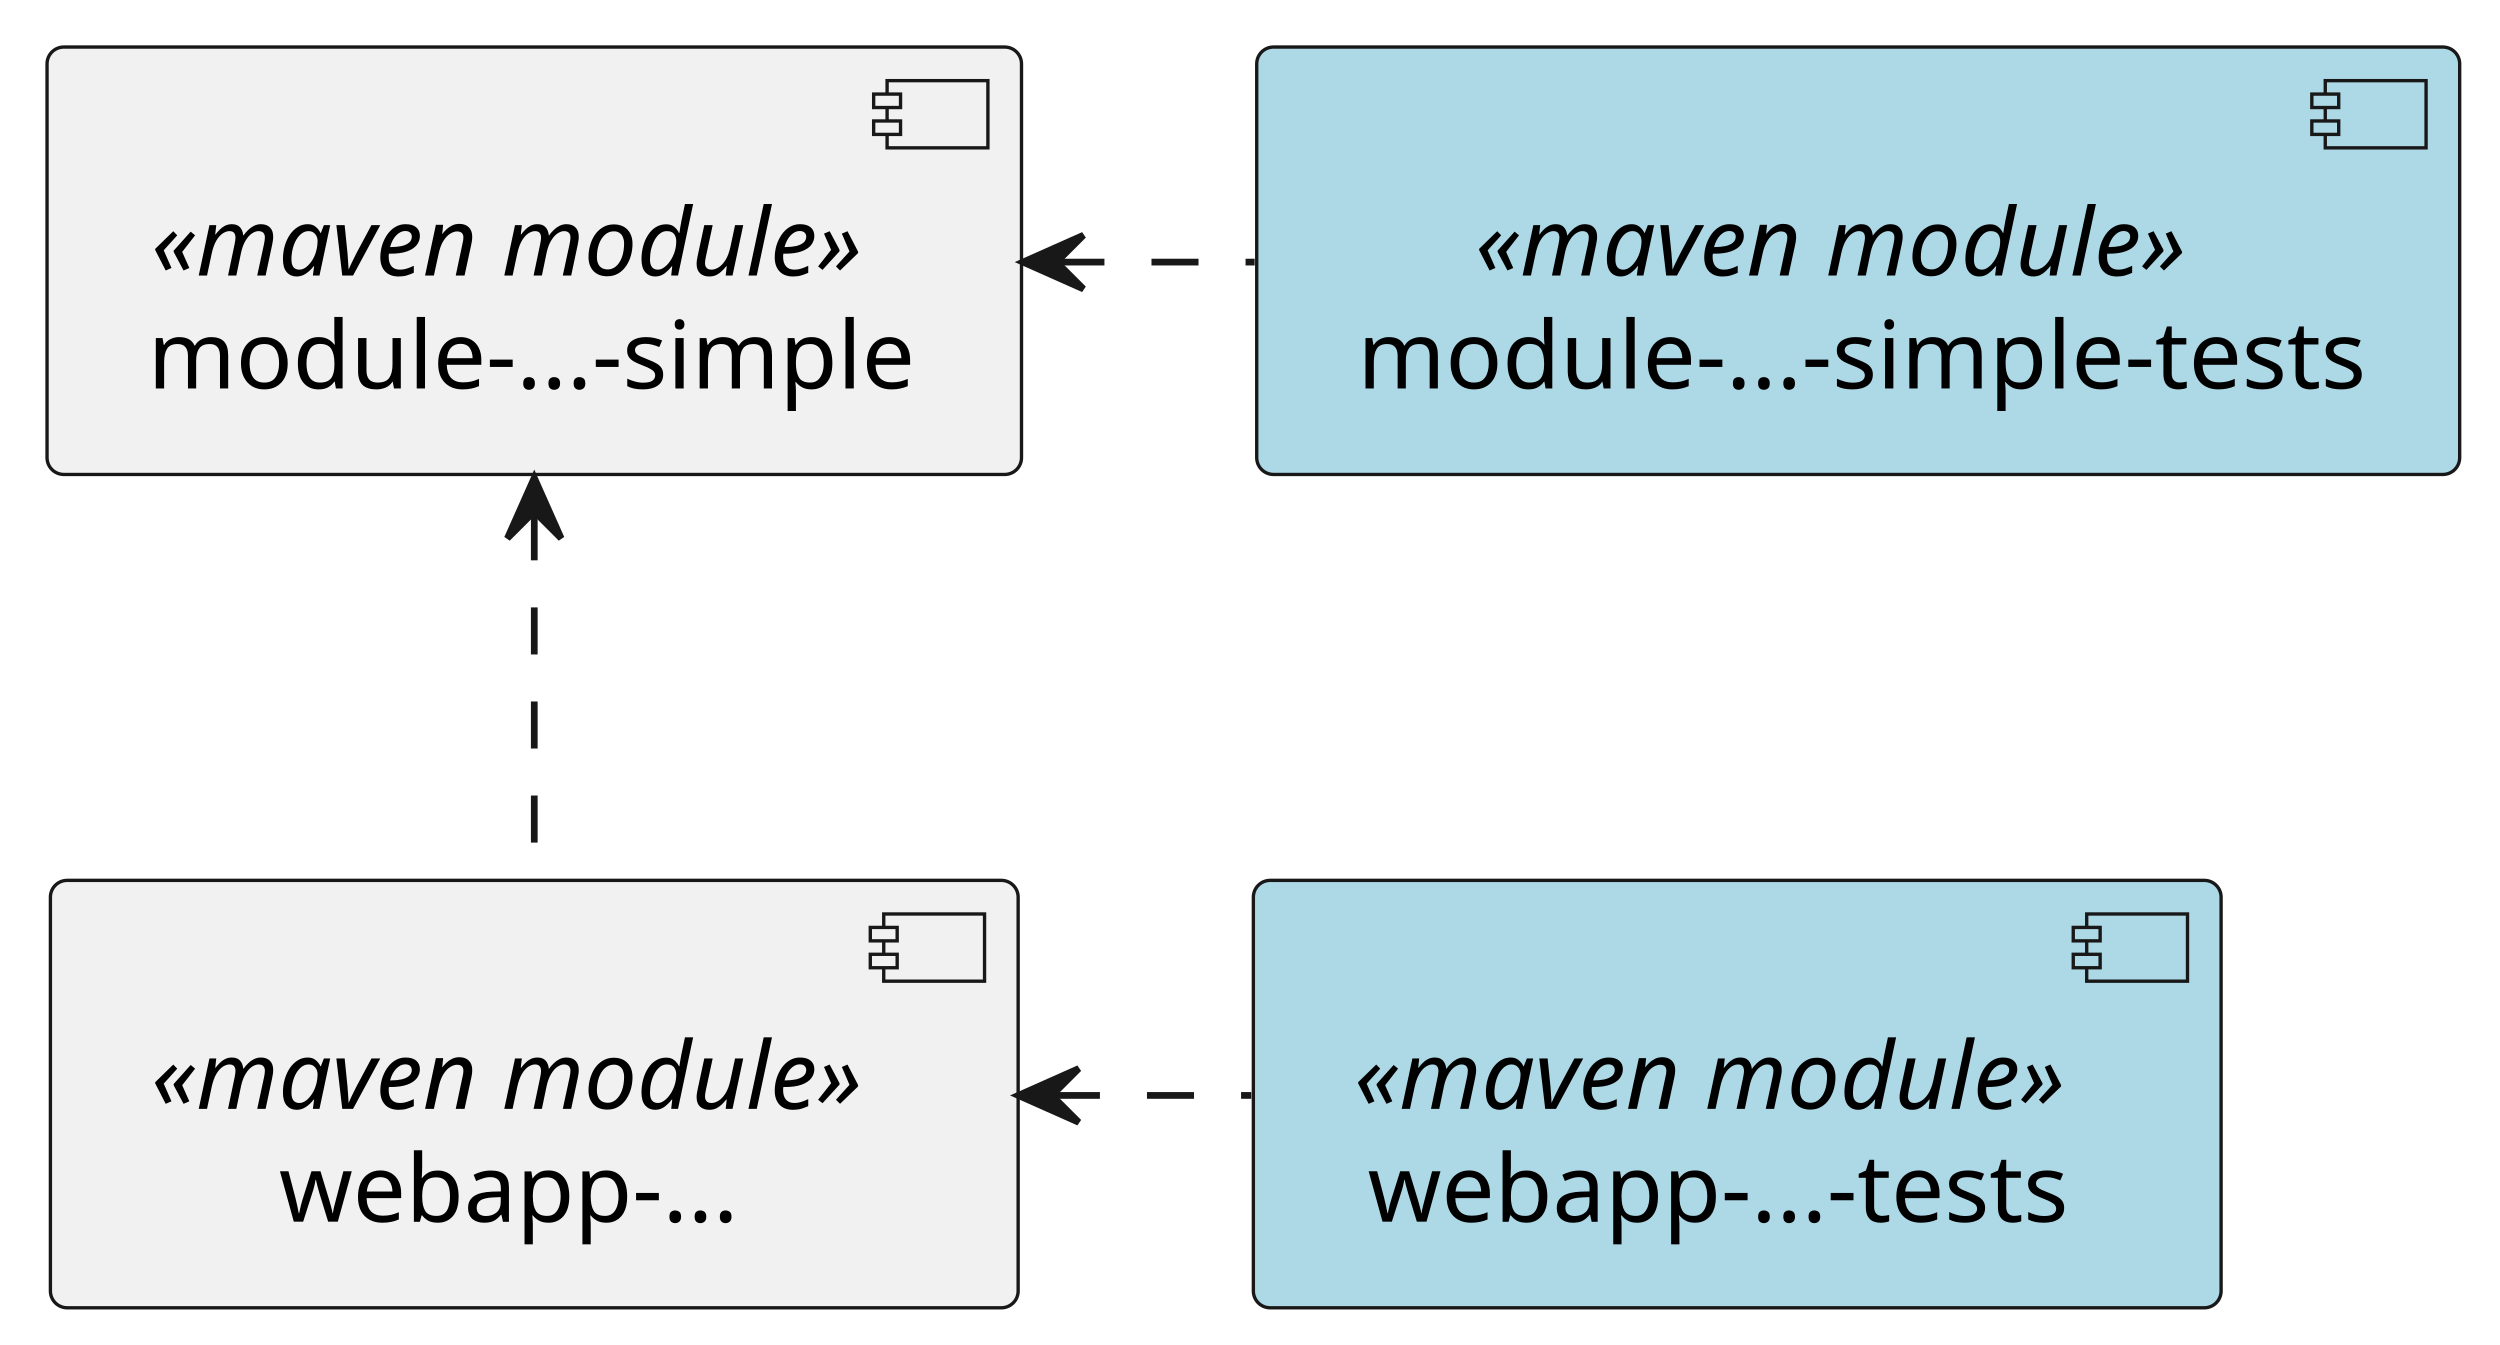
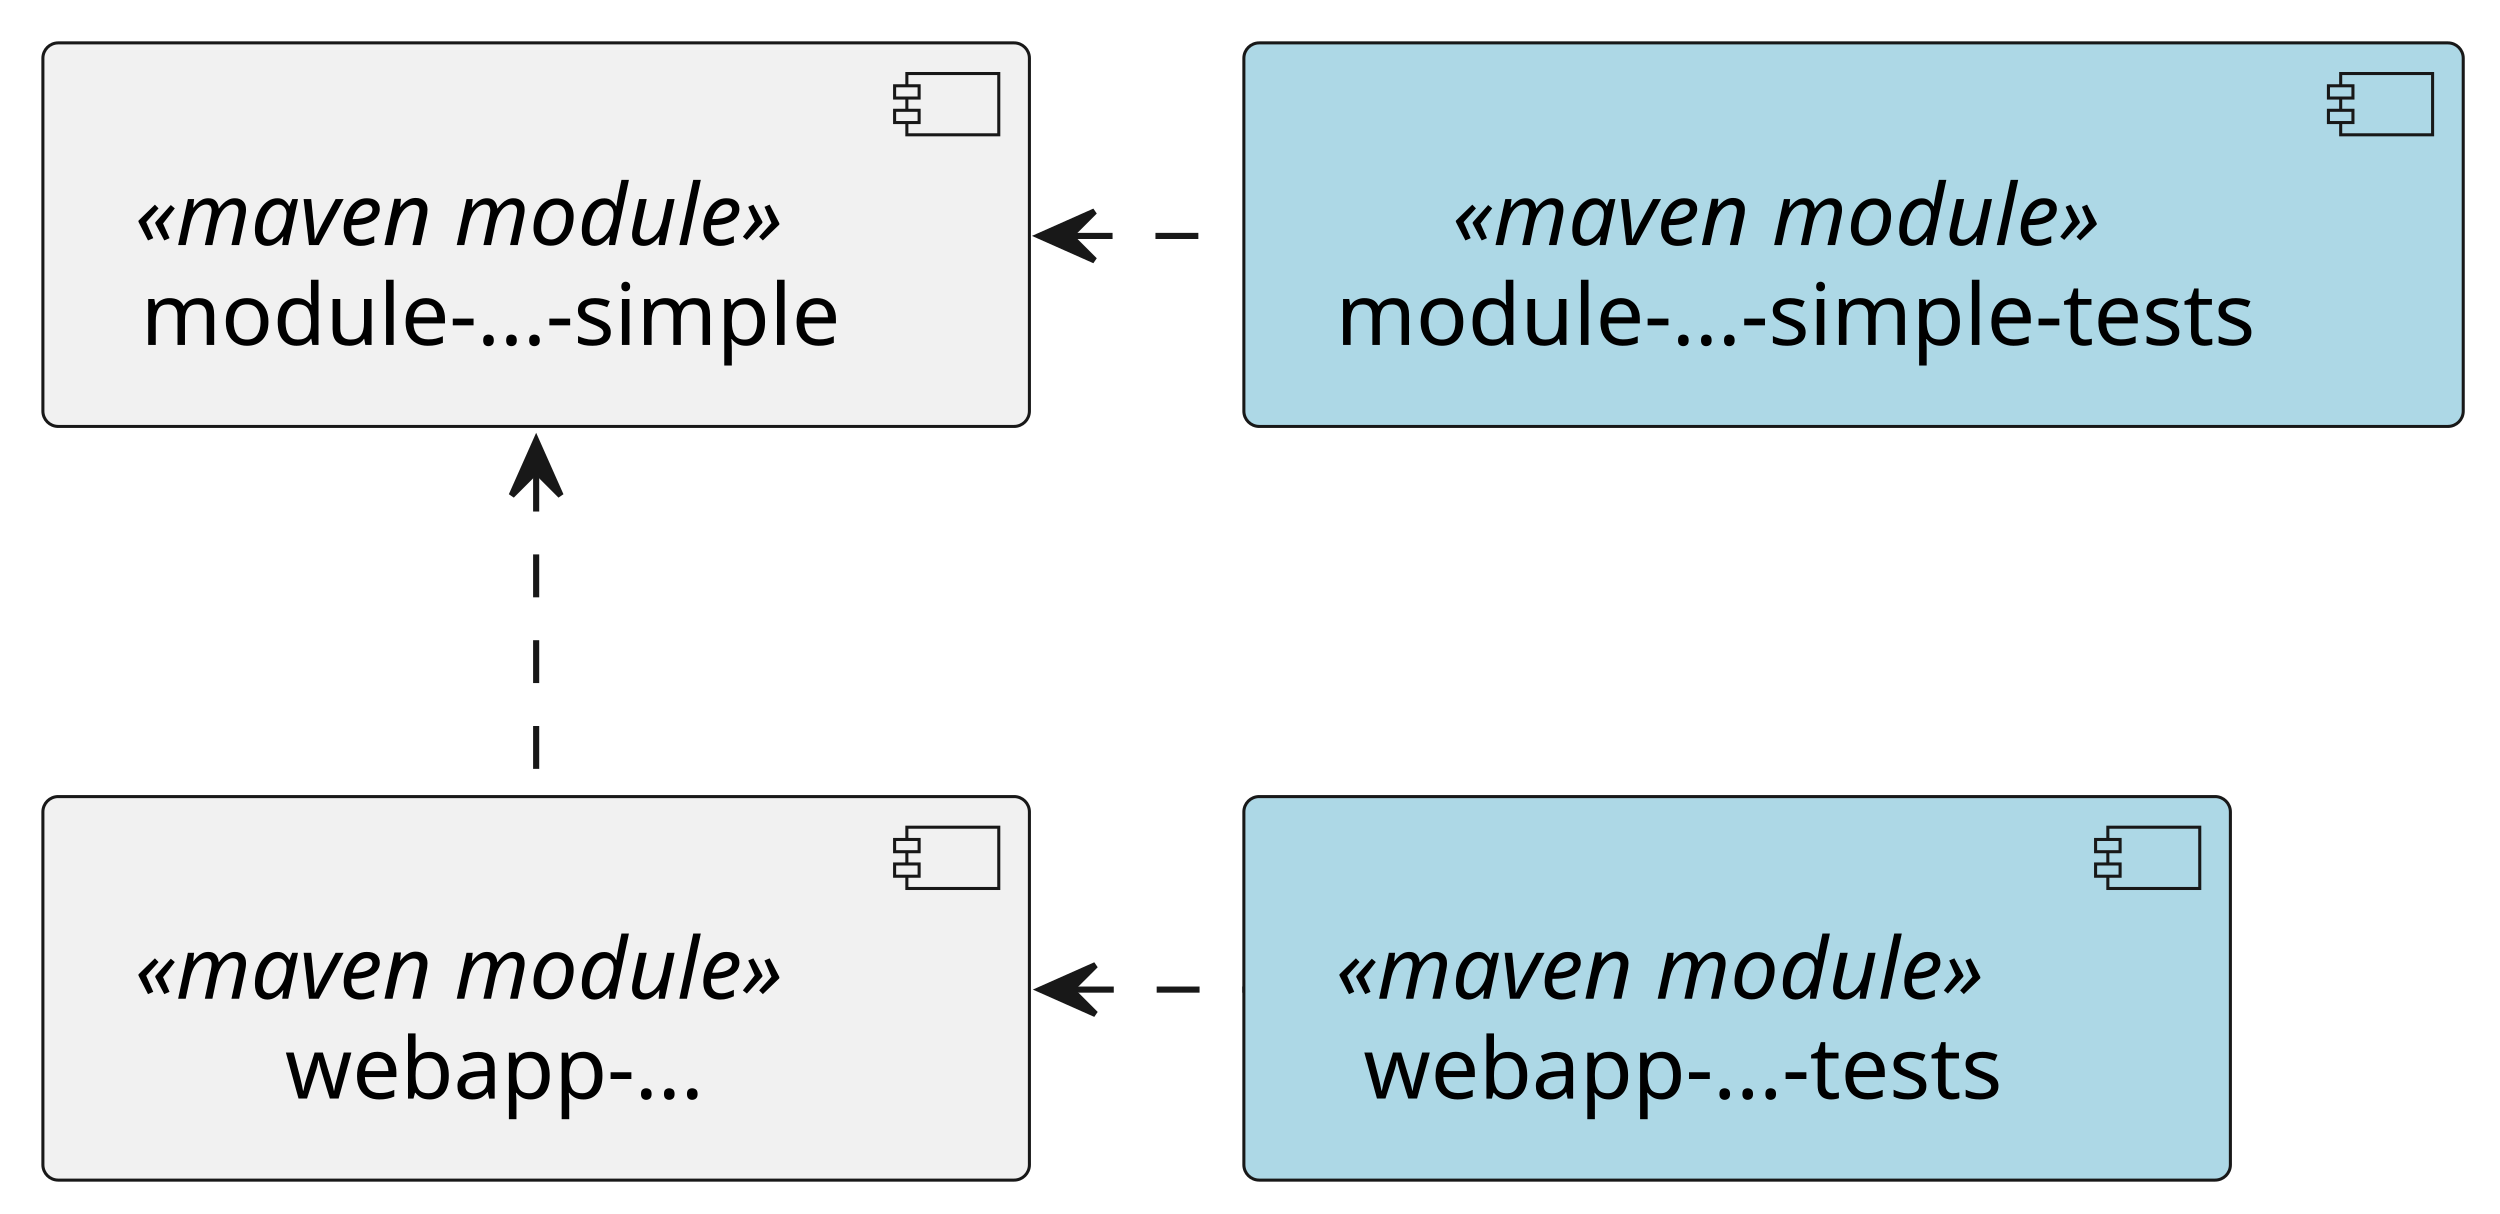
- <svg xmlns="http://www.w3.org/2000/svg" contentStyleType="text/css" height="200px" preserveAspectRatio="none" style="width:372px;height:200px;background:#FFFFFF;" version="1.1" viewBox="0 0 372 200" width="372px" zoomAndPan="magnify">
+ <svg xmlns="http://www.w3.org/2000/svg" contentStyleType="text/css" height="198px" preserveAspectRatio="none" style="width:408px;height:198px;background:#FFFFFF;" version="1.1" viewBox="0 0 408 198" width="408px" zoomAndPan="magnify">
  <defs />
  <g>
    <g id="elem_webapp-...-tests">
-       <rect fill="#ADD8E6" height="63.6" rx="2.5" ry="2.5" style="stroke:#181818;stroke-width:0.5;" width="144" x="186.5" y="131" />
-       <rect fill="#ADD8E6" height="10" style="stroke:#181818;stroke-width:0.5;" width="15" x="310.5" y="136" />
-       <rect fill="#ADD8E6" height="2" style="stroke:#181818;stroke-width:0.5;" width="4" x="308.5" y="138" />
-       <rect fill="#ADD8E6" height="2" style="stroke:#181818;stroke-width:0.5;" width="4" x="308.5" y="142" />
-       <text fill="#000000" font-family="sans-serif" font-size="14" font-style="italic" lengthAdjust="spacing" textLength="104" x="201.5" y="165">«maven module»</text>
-       <text fill="#000000" font-family="sans-serif" font-size="14" lengthAdjust="spacing" textLength="100" x="203.5" y="181.8">webapp-...-tests</text>
+       <rect fill="#ADD8E6" height="62.594" rx="2.5" ry="2.5" style="stroke:#181818;stroke-width:0.5;" width="161" x="203" y="130" />
+       <rect fill="#ADD8E6" height="10" style="stroke:#181818;stroke-width:0.5;" width="15" x="344" y="135" />
+       <rect fill="#ADD8E6" height="2" style="stroke:#181818;stroke-width:0.5;" width="4" x="342" y="137" />
+       <rect fill="#ADD8E6" height="2" style="stroke:#181818;stroke-width:0.5;" width="4" x="342" y="141" />
+       <text fill="#000000" font-family="sans-serif" font-size="14" font-style="italic" lengthAdjust="spacing" textLength="121" x="218" y="162.995">«maven module»</text>
+       <text fill="#000000" font-family="sans-serif" font-size="14" lengthAdjust="spacing" textLength="112" x="222.5" y="179.292">webapp-...-tests</text>
    </g>
    <g id="elem_webapp-...">
-       <rect fill="#F1F1F1" height="63.6" rx="2.5" ry="2.5" style="stroke:#181818;stroke-width:0.5;" width="144" x="7.5" y="131" />
-       <rect fill="#F1F1F1" height="10" style="stroke:#181818;stroke-width:0.5;" width="15" x="131.5" y="136" />
-       <rect fill="#F1F1F1" height="2" style="stroke:#181818;stroke-width:0.5;" width="4" x="129.5" y="138" />
-       <rect fill="#F1F1F1" height="2" style="stroke:#181818;stroke-width:0.5;" width="4" x="129.5" y="142" />
-       <text fill="#000000" font-family="sans-serif" font-size="14" font-style="italic" lengthAdjust="spacing" textLength="104" x="22.5" y="165">«maven module»</text>
-       <text fill="#000000" font-family="sans-serif" font-size="14" lengthAdjust="spacing" textLength="66" x="41.5" y="181.8">webapp-...</text>
+       <rect fill="#F1F1F1" height="62.594" rx="2.5" ry="2.5" style="stroke:#181818;stroke-width:0.5;" width="161" x="7" y="130" />
+       <rect fill="#F1F1F1" height="10" style="stroke:#181818;stroke-width:0.5;" width="15" x="148" y="135" />
+       <rect fill="#F1F1F1" height="2" style="stroke:#181818;stroke-width:0.5;" width="4" x="146" y="137" />
+       <rect fill="#F1F1F1" height="2" style="stroke:#181818;stroke-width:0.5;" width="4" x="146" y="141" />
+       <text fill="#000000" font-family="sans-serif" font-size="14" font-style="italic" lengthAdjust="spacing" textLength="121" x="22" y="162.995">«maven module»</text>
+       <text fill="#000000" font-family="sans-serif" font-size="14" lengthAdjust="spacing" textLength="72" x="46.5" y="179.292">webapp-...</text>
    </g>
    <g id="elem_module-...-simple-tests">
-       <rect fill="#ADD8E6" height="63.6" rx="2.5" ry="2.5" style="stroke:#181818;stroke-width:0.5;" width="179" x="187" y="7" />
-       <rect fill="#ADD8E6" height="10" style="stroke:#181818;stroke-width:0.5;" width="15" x="346" y="12" />
-       <rect fill="#ADD8E6" height="2" style="stroke:#181818;stroke-width:0.5;" width="4" x="344" y="14" />
-       <rect fill="#ADD8E6" height="2" style="stroke:#181818;stroke-width:0.5;" width="4" x="344" y="18" />
-       <text fill="#000000" font-family="sans-serif" font-size="14" font-style="italic" lengthAdjust="spacing" textLength="104" x="219.5" y="41">«maven module»</text>
-       <text fill="#000000" font-family="sans-serif" font-size="14" lengthAdjust="spacing" textLength="139" x="202" y="57.8">module-...-simple-tests</text>
+       <rect fill="#ADD8E6" height="62.594" rx="2.5" ry="2.5" style="stroke:#181818;stroke-width:0.5;" width="199" x="203" y="7" />
+       <rect fill="#ADD8E6" height="10" style="stroke:#181818;stroke-width:0.5;" width="15" x="382" y="12" />
+       <rect fill="#ADD8E6" height="2" style="stroke:#181818;stroke-width:0.5;" width="4" x="380" y="14" />
+       <rect fill="#ADD8E6" height="2" style="stroke:#181818;stroke-width:0.5;" width="4" x="380" y="18" />
+       <text fill="#000000" font-family="sans-serif" font-size="14" font-style="italic" lengthAdjust="spacing" textLength="121" x="237" y="39.995">«maven module»</text>
+       <text fill="#000000" font-family="sans-serif" font-size="14" lengthAdjust="spacing" textLength="159" x="218" y="56.292">module-...-simple-tests</text>
    </g>
    <g id="elem_module-...-simple">
-       <rect fill="#F1F1F1" height="63.6" rx="2.5" ry="2.5" style="stroke:#181818;stroke-width:0.5;" width="145" x="7" y="7" />
-       <rect fill="#F1F1F1" height="10" style="stroke:#181818;stroke-width:0.5;" width="15" x="132" y="12" />
-       <rect fill="#F1F1F1" height="2" style="stroke:#181818;stroke-width:0.5;" width="4" x="130" y="14" />
-       <rect fill="#F1F1F1" height="2" style="stroke:#181818;stroke-width:0.5;" width="4" x="130" y="18" />
-       <text fill="#000000" font-family="sans-serif" font-size="14" font-style="italic" lengthAdjust="spacing" textLength="104" x="22.5" y="41">«maven module»</text>
-       <text fill="#000000" font-family="sans-serif" font-size="14" lengthAdjust="spacing" textLength="105" x="22" y="57.8">module-...-simple</text>
+       <rect fill="#F1F1F1" height="62.594" rx="2.5" ry="2.5" style="stroke:#181818;stroke-width:0.5;" width="161" x="7" y="7" />
+       <rect fill="#F1F1F1" height="10" style="stroke:#181818;stroke-width:0.5;" width="15" x="148" y="12" />
+       <rect fill="#F1F1F1" height="2" style="stroke:#181818;stroke-width:0.5;" width="4" x="146" y="14" />
+       <rect fill="#F1F1F1" height="2" style="stroke:#181818;stroke-width:0.5;" width="4" x="146" y="18" />
+       <text fill="#000000" font-family="sans-serif" font-size="14" font-style="italic" lengthAdjust="spacing" textLength="121" x="22" y="39.995">«maven module»</text>
+       <text fill="#000000" font-family="sans-serif" font-size="14" lengthAdjust="spacing" textLength="119" x="23" y="56.292">module-...-simple</text>
    </g>
    <g id="link_webapp-..._webapp-...-tests">
-       <path d="M156.67,163 C166.51,163 176.36,163 186.2,163 " fill="none" id="webapp-...-backto-webapp-...-tests" style="stroke:#181818;stroke-width:1.0;stroke-dasharray:7.0,7.0;" />
-       <polygon fill="#181818" points="151.52,163,160.52,167,156.52,163,160.52,159,151.52,163" style="stroke:#181818;stroke-width:1.0;" />
+       <path d="M174.77,161.5 C184.16,161.5 193.54,161.5 202.93,161.5 " fill="none" id="webapp-...-backto-webapp-...-tests" style="stroke:#181818;stroke-width:1.0;stroke-dasharray:7.0,7.0;" />
+       <polygon fill="#181818" points="169.79,161.5,178.79,165.5,174.79,161.5,178.79,157.5,169.79,161.5" style="stroke:#181818;stroke-width:1.0;" />
    </g>
    <g id="link_module-...-simple_module-...-simple-tests">
-       <path d="M157.34,39 C167.12,39 176.9,39 186.69,39 " fill="none" id="module-...-simple-backto-module-...-simple-tests" style="stroke:#181818;stroke-width:1.0;stroke-dasharray:7.0,7.0;" />
-       <polygon fill="#181818" points="152.22,39,161.22,43,157.22,39,161.22,35,152.22,39" style="stroke:#181818;stroke-width:1.0;" />
+       <path d="M174.57,38.5 C183.88,38.5 193.19,38.5 202.51,38.5 " fill="none" id="module-...-simple-backto-module-...-simple-tests" style="stroke:#181818;stroke-width:1.0;stroke-dasharray:7.0,7.0;" />
+       <polygon fill="#181818" points="169.64,38.5,178.64,42.5,174.64,38.5,178.64,34.5,169.64,38.5" style="stroke:#181818;stroke-width:1.0;" />
    </g>
    <g id="link_module-...-simple_webapp-...">
-       <path d="M79.5,76.38 C79.5,93.76 79.5,114.33 79.5,130.96 " fill="none" id="module-...-simple-backto-webapp-..." style="stroke:#181818;stroke-width:1.0;stroke-dasharray:7.0,7.0;" />
-       <polygon fill="#181818" points="79.5,71.1,75.5,80.1,79.5,76.1,83.5,80.1,79.5,71.1" style="stroke:#181818;stroke-width:1.0;" />
+       <path d="M87.5,76.48 C87.5,93.52 87.5,113.51 87.5,129.71 " fill="none" id="module-...-simple-backto-webapp-..." style="stroke:#181818;stroke-width:1.0;stroke-dasharray:7.0,7.0;" />
+       <polygon fill="#181818" points="87.5,71.86,83.5,80.86,87.5,76.86,91.5,80.86,87.5,71.86" style="stroke:#181818;stroke-width:1.0;" />
    </g>
  </g>
</svg>
